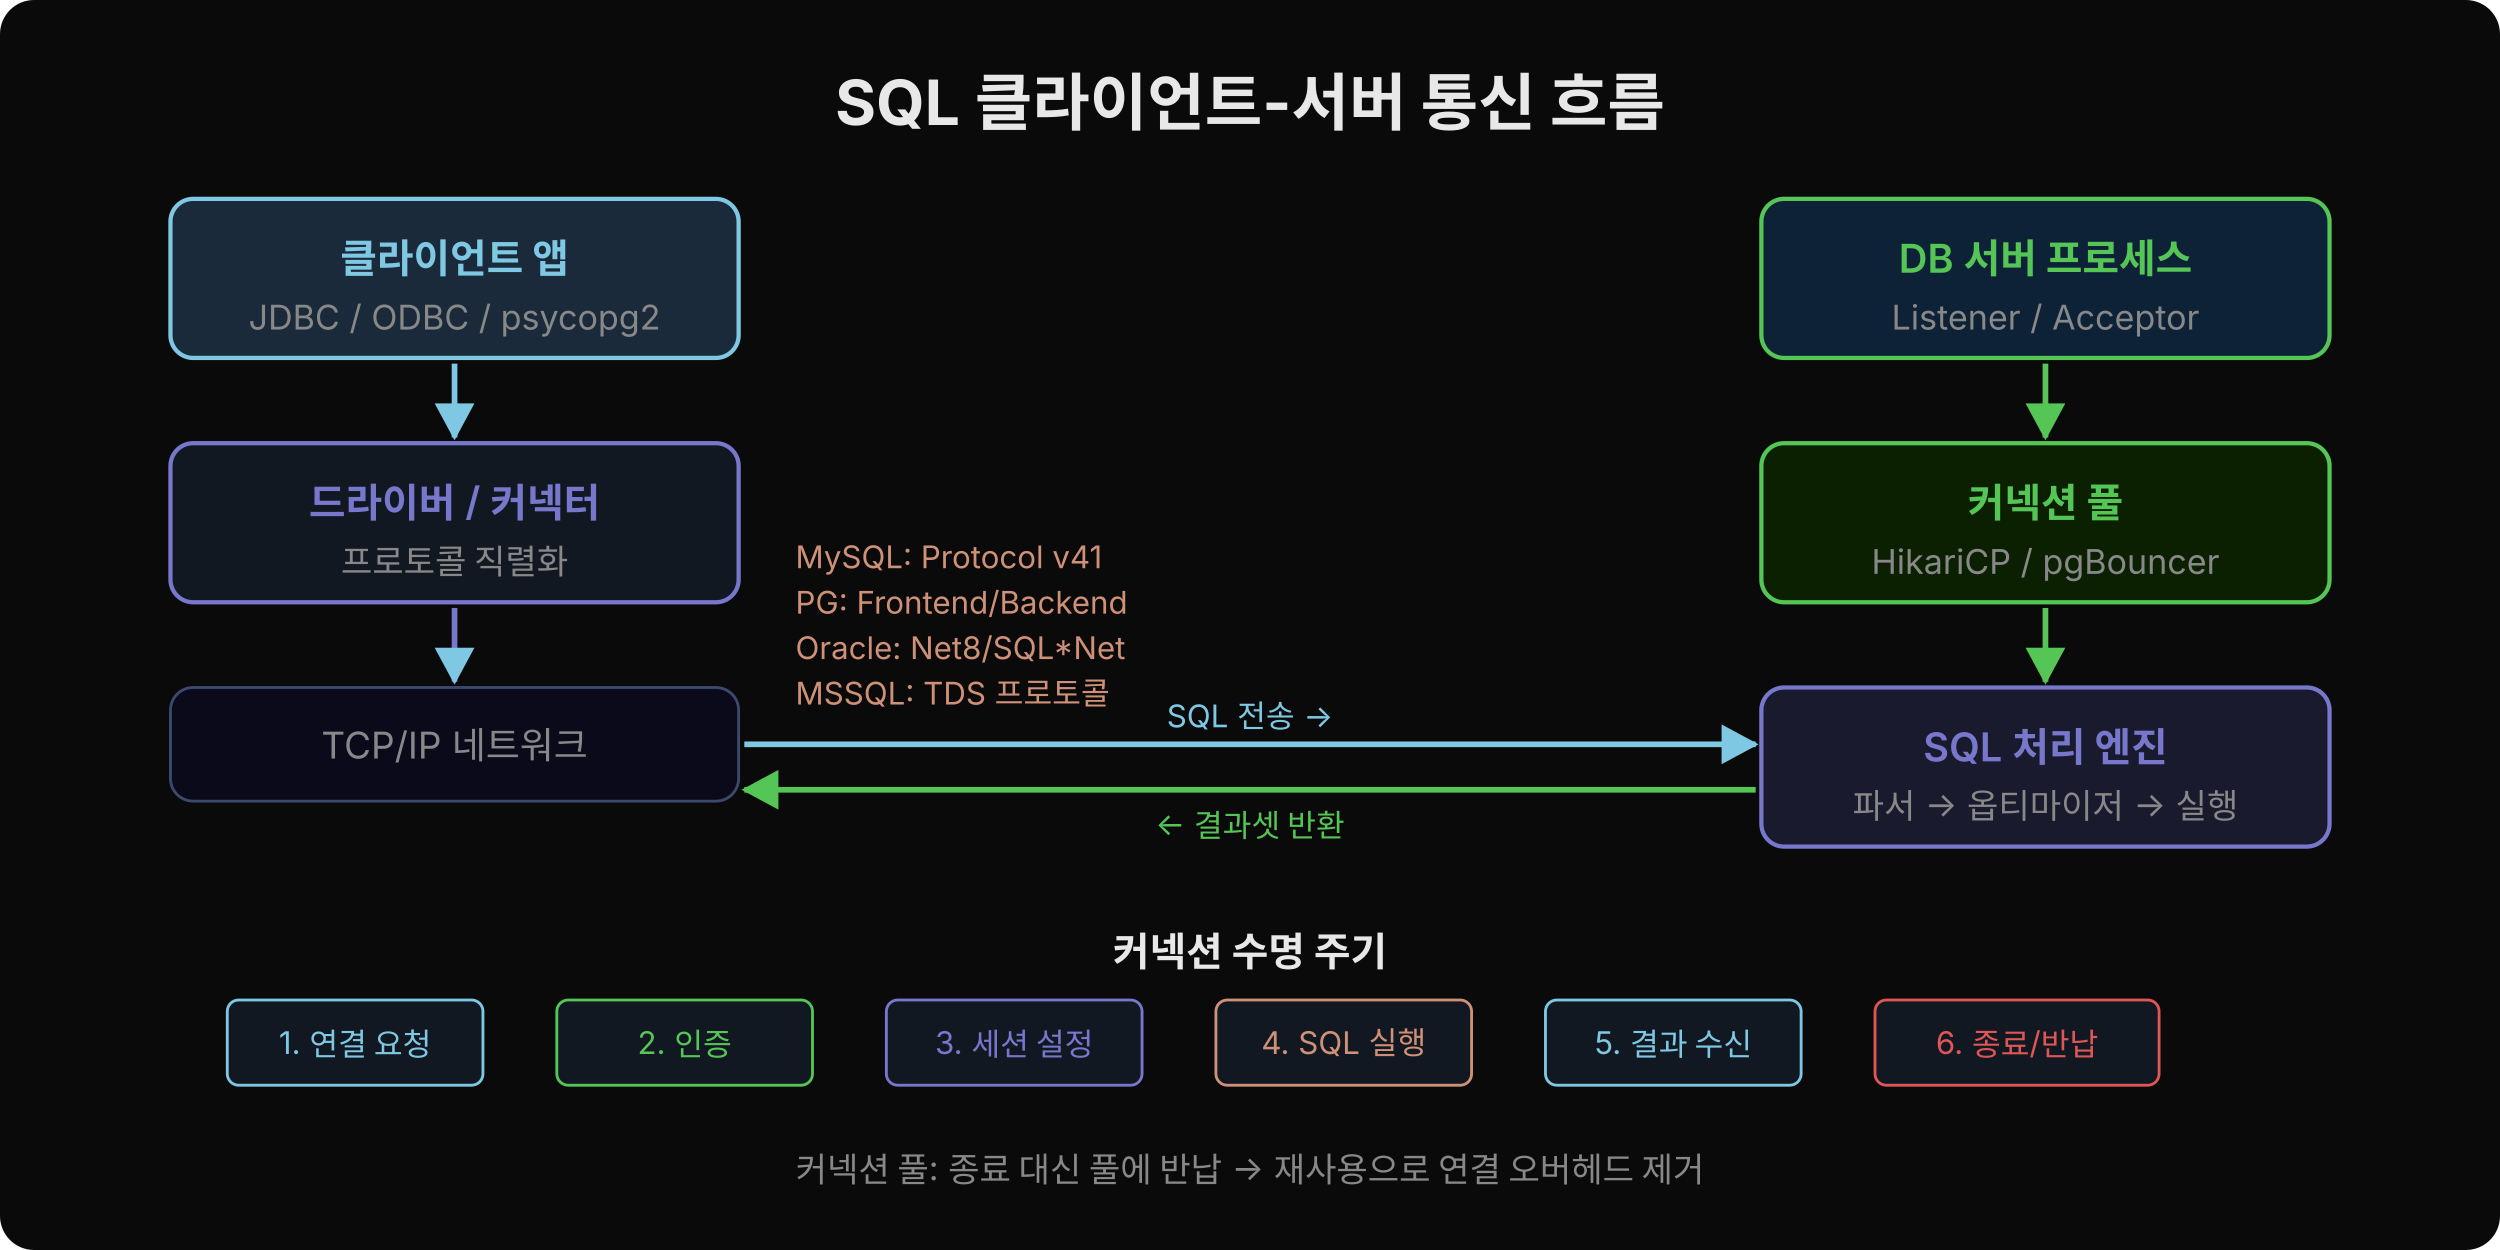
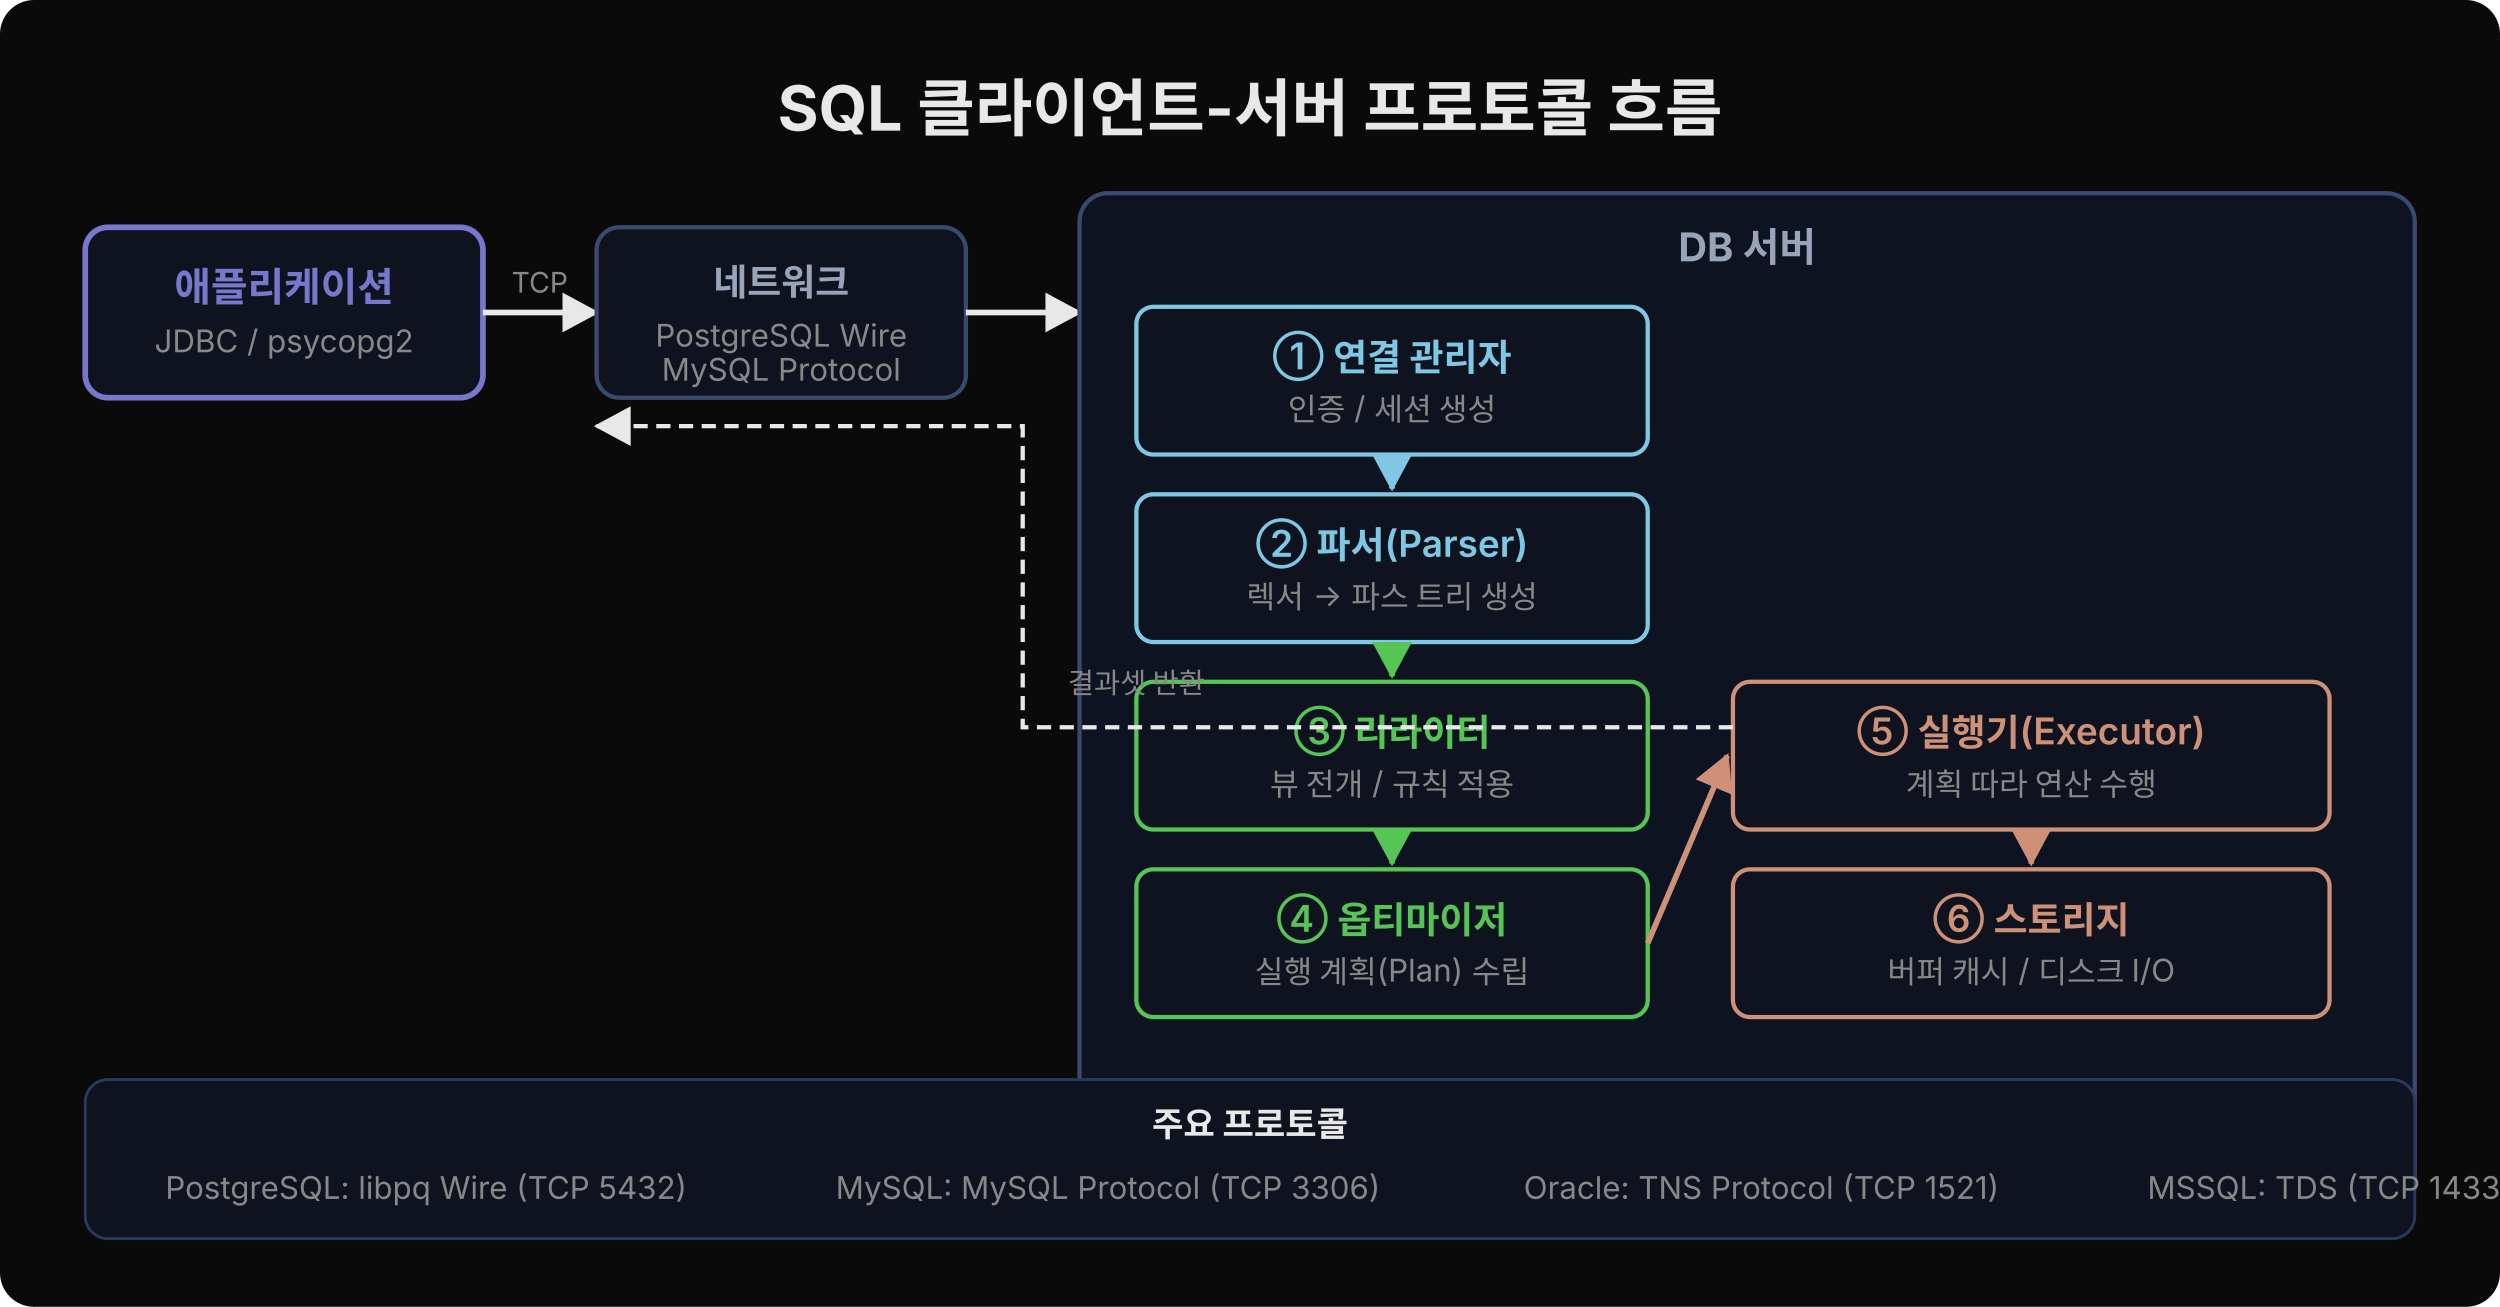
- <svg xmlns="http://www.w3.org/2000/svg" width="880" height="440" viewBox="0 0 880 440">
+ <svg xmlns="http://www.w3.org/2000/svg" width="880" viewBox="0 0 880 460" font-family="'Wanted Sans Variable','Wanted Sans',-apple-system,sans-serif">
+   <rect width="880" height="460" fill="#0a0a0a" rx="12" />
+   <text x="440" y="46" text-anchor="middle" font-size="22" font-weight="700" fill="#e8e8e8">SQL 클라이언트-서버 프로토콜 흐름</text>
  <defs>
-     <marker id="arr" viewBox="0 0 14 14" refX="12" refY="7" markerUnits="userSpaceOnUse" markerWidth="14" markerHeight="14" orient="auto">
+     <marker id="arW" viewBox="0 0 14 14" refX="12" refY="7" markerUnits="userSpaceOnUse" markerWidth="14" markerHeight="14" orient="auto">
+       <path d="M 0 0 L 13 7 L 0 14 z" fill="#e8e8e8" />
+     </marker>
+     <marker id="arC" viewBox="0 0 14 14" refX="12" refY="7" markerUnits="userSpaceOnUse" markerWidth="14" markerHeight="14" orient="auto">
      <path d="M 0 0 L 13 7 L 0 14 z" fill="#7ec8e3" />
    </marker>
-     <marker id="arr2" viewBox="0 0 14 14" refX="12" refY="7" markerUnits="userSpaceOnUse" markerWidth="14" markerHeight="14" orient="auto">
+     <marker id="arG" viewBox="0 0 14 14" refX="12" refY="7" markerUnits="userSpaceOnUse" markerWidth="14" markerHeight="14" orient="auto">
      <path d="M 0 0 L 13 7 L 0 14 z" fill="#55c555" />
    </marker>
+     <marker id="arO" viewBox="0 0 14 14" refX="12" refY="7" markerUnits="userSpaceOnUse" markerWidth="14" markerHeight="14" orient="auto">
+       <path d="M 0 0 L 13 7 L 0 14 z" fill="#ce9178" />
+     </marker>
  </defs>
-   <rect width="880" height="440" fill="#0a0a0a" rx="12" />
-   <text x="440" y="44" font-family="'Wanted Sans Variable','Wanted Sans',-apple-system,sans-serif" font-size="22" font-weight="700" fill="#e8e8e8" text-anchor="middle">SQL 클라이언트-서버 통신 흐름</text>
-   <rect x="60" y="70" width="200" height="56" rx="8" fill="#1a2a3a" stroke="#7ec8e3" stroke-width="1.5" />
-   <text x="160" y="96" font-family="'Wanted Sans Variable','Wanted Sans',-apple-system,sans-serif" font-size="14" font-weight="600" fill="#7ec8e3" text-anchor="middle">클라이언트 앱</text>
-   <text x="160" y="116" font-family="'Wanted Sans Variable','Wanted Sans',-apple-system,sans-serif" font-size="12" fill="#888" text-anchor="middle">JDBC / ODBC / psycopg2</text>
-   <rect x="60" y="156" width="200" height="56" rx="8" fill="#111822" stroke="#7777cc" stroke-width="1.5" />
-   <text x="160" y="182" font-family="'Wanted Sans Variable','Wanted Sans',-apple-system,sans-serif" font-size="14" font-weight="600" fill="#7777cc" text-anchor="middle">드라이버 / 커넥터</text>
-   <text x="160" y="202" font-family="'Wanted Sans Variable','Wanted Sans',-apple-system,sans-serif" font-size="12" fill="#888" text-anchor="middle">프로토콜 직렬화</text>
-   <line x1="160" y1="128" x2="160" y2="154" stroke="#7ec8e3" stroke-width="2" marker-end="url(#arr)" />
-   <rect x="60" y="242" width="200" height="40" rx="8" fill="#0a0a1a" stroke="#3a4a6e" stroke-width="1" />
-   <text x="160" y="267" font-family="'Wanted Sans Variable','Wanted Sans',-apple-system,sans-serif" font-size="13" fill="#888" text-anchor="middle">TCP/IP 네트워크</text>
-   <line x1="160" y1="214" x2="160" y2="240" stroke="#7777cc" stroke-width="2" marker-end="url(#arr)" />
-   <text x="280" y="200" font-family="'Wanted Sans Variable','Wanted Sans',-apple-system,sans-serif" font-size="11" fill="#ce9178">MySQL: Protocol v41</text>
-   <text x="280" y="216" font-family="'Wanted Sans Variable','Wanted Sans',-apple-system,sans-serif" font-size="11" fill="#ce9178">PG: Frontend/Backend</text>
-   <text x="280" y="232" font-family="'Wanted Sans Variable','Wanted Sans',-apple-system,sans-serif" font-size="11" fill="#ce9178">Oracle: Net8/SQL*Net</text>
-   <text x="280" y="248" font-family="'Wanted Sans Variable','Wanted Sans',-apple-system,sans-serif" font-size="11" fill="#ce9178">MSSQL: TDS 프로토콜</text>
-   <rect x="620" y="70" width="200" height="56" rx="8" fill="#0d2137" stroke="#55c555" stroke-width="1.5" />
-   <text x="720" y="96" font-family="'Wanted Sans Variable','Wanted Sans',-apple-system,sans-serif" font-size="14" font-weight="600" fill="#55c555" text-anchor="middle">DB 서버 프로세스</text>
-   <text x="720" y="116" font-family="'Wanted Sans Variable','Wanted Sans',-apple-system,sans-serif" font-size="12" fill="#888" text-anchor="middle">Listener / Acceptor</text>
-   <rect x="620" y="156" width="200" height="56" rx="8" fill="#0a2000" stroke="#55c555" stroke-width="1.5" />
-   <text x="720" y="182" font-family="'Wanted Sans Variable','Wanted Sans',-apple-system,sans-serif" font-size="14" font-weight="600" fill="#55c555" text-anchor="middle">커넥션 풀</text>
-   <text x="720" y="202" font-family="'Wanted Sans Variable','Wanted Sans',-apple-system,sans-serif" font-size="12" fill="#888" text-anchor="middle">HikariCP / pgBouncer</text>
-   <line x1="720" y1="128" x2="720" y2="154" stroke="#55c555" stroke-width="2" marker-end="url(#arr2)" />
-   <rect x="620" y="242" width="200" height="56" rx="8" fill="#1a1a2e" stroke="#7777cc" stroke-width="1.5" />
-   <text x="720" y="268" font-family="'Wanted Sans Variable','Wanted Sans',-apple-system,sans-serif" font-size="14" font-weight="600" fill="#7777cc" text-anchor="middle">SQL 처리 엔진</text>
-   <text x="720" y="288" font-family="'Wanted Sans Variable','Wanted Sans',-apple-system,sans-serif" font-size="12" fill="#888" text-anchor="middle">파서 → 옵티마이저 → 실행</text>
-   <line x1="720" y1="214" x2="720" y2="240" stroke="#55c555" stroke-width="2" marker-end="url(#arr2)" />
-   <line x1="262" y1="262" x2="618" y2="262" stroke="#7ec8e3" stroke-width="2" marker-end="url(#arr)" />
-   <line x1="618" y1="278" x2="262" y2="278" stroke="#55c555" stroke-width="2" marker-end="url(#arr2)" />
-   <text x="440" y="256" font-family="'Wanted Sans Variable','Wanted Sans',-apple-system,sans-serif" font-size="11" fill="#7ec8e3" text-anchor="middle">SQL 전송 →</text>
-   <text x="440" y="294" font-family="'Wanted Sans Variable','Wanted Sans',-apple-system,sans-serif" font-size="11" fill="#55c555" text-anchor="middle">← 결과셋 반환</text>
-   <text x="440" y="340" font-family="'Wanted Sans Variable','Wanted Sans',-apple-system,sans-serif" font-size="14" font-weight="600" fill="#e8e8e8" text-anchor="middle">커넥션 수명 주기</text>
-   <rect x="80" y="352" width="90" height="30" rx="4" fill="#111822" stroke="#7ec8e3" stroke-width="1" />
-   <text x="125" y="371" font-family="'Wanted Sans Variable','Wanted Sans',-apple-system,sans-serif" font-size="11" fill="#7ec8e3" text-anchor="middle">1. 연결 요청</text>
-   <rect x="196" y="352" width="90" height="30" rx="4" fill="#111822" stroke="#55c555" stroke-width="1" />
-   <text x="241" y="371" font-family="'Wanted Sans Variable','Wanted Sans',-apple-system,sans-serif" font-size="11" fill="#55c555" text-anchor="middle">2. 인증</text>
-   <rect x="312" y="352" width="90" height="30" rx="4" fill="#111822" stroke="#7777cc" stroke-width="1" />
-   <text x="357" y="371" font-family="'Wanted Sans Variable','Wanted Sans',-apple-system,sans-serif" font-size="11" fill="#7777cc" text-anchor="middle">3. 세션 설정</text>
-   <rect x="428" y="352" width="90" height="30" rx="4" fill="#111822" stroke="#ce9178" stroke-width="1" />
-   <text x="473" y="371" font-family="'Wanted Sans Variable','Wanted Sans',-apple-system,sans-serif" font-size="11" fill="#ce9178" text-anchor="middle">4. SQL 실행</text>
-   <rect x="544" y="352" width="90" height="30" rx="4" fill="#111822" stroke="#7ec8e3" stroke-width="1" />
-   <text x="589" y="371" font-family="'Wanted Sans Variable','Wanted Sans',-apple-system,sans-serif" font-size="11" fill="#7ec8e3" text-anchor="middle">5. 결과 수신</text>
-   <rect x="660" y="352" width="100" height="30" rx="4" fill="#111822" stroke="#e05555" stroke-width="1" />
-   <text x="710" y="371" font-family="'Wanted Sans Variable','Wanted Sans',-apple-system,sans-serif" font-size="11" fill="#e05555" text-anchor="middle">6. 종료/반납</text>
-   <text x="440" y="416" font-family="'Wanted Sans Variable','Wanted Sans',-apple-system,sans-serif" font-size="12" fill="#888" text-anchor="middle">커넥션 풀: 종료 대신 풀에 반납 → 재사용으로 연결 오버헤드 제거</text>
+   <rect x="30" y="80" width="140" height="60" fill="#0f1320" stroke="#7777cc" stroke-width="2" rx="8" />
+   <text x="100" y="106" text-anchor="middle" font-size="14" font-weight="600" fill="#7777cc">애플리케이션</text>
+   <text x="100" y="124" text-anchor="middle" font-size="11" fill="#888">JDBC / psycopg2</text>
+   <line x1="170" y1="110" x2="210" y2="110" stroke="#e8e8e8" stroke-width="2" marker-end="url(#arW)" />
+   <text x="190" y="103" text-anchor="middle" font-size="10" fill="#888">TCP</text>
+   <rect x="210" y="80" width="130" height="60" fill="#0f1320" stroke="#3a4a6e" stroke-width="1.5" rx="8" />
+   <text x="275" y="104" text-anchor="middle" font-size="13" font-weight="600" fill="#9aa4b8">네트워크</text>
+   <text x="275" y="122" text-anchor="middle" font-size="11" fill="#888">PostgreSQL Wire</text>
+   <text x="275" y="134" text-anchor="middle" font-size="11" fill="#888">MySQL Protocol</text>
+   <line x1="340" y1="110" x2="380" y2="110" stroke="#e8e8e8" stroke-width="2" marker-end="url(#arW)" />
+   <rect x="380" y="68" width="470" height="358" fill="#0d1320" stroke="#3a4a6e" stroke-width="1.5" rx="10" />
+   <text x="615" y="92" text-anchor="middle" font-size="14" font-weight="700" fill="#9aa4b8">DB 서버</text>
+   <rect x="400" y="108" width="180" height="52" fill="#0f1320" stroke="#7ec8e3" stroke-width="1.5" rx="6" />
+   <text x="490" y="130" text-anchor="middle" font-size="13" font-weight="600" fill="#7ec8e3">① 연결 관리자</text>
+   <text x="490" y="148" text-anchor="middle" font-size="11" fill="#888">인증 / 세션 생성</text>
+   <rect x="400" y="174" width="180" height="52" fill="#0f1320" stroke="#7ec8e3" stroke-width="1.5" rx="6" />
+   <text x="490" y="196" text-anchor="middle" font-size="13" font-weight="600" fill="#7ec8e3">② 파서(Parser)</text>
+   <text x="490" y="214" text-anchor="middle" font-size="11" fill="#888">렉서 → 파스 트리 생성</text>
+   <rect x="400" y="240" width="180" height="52" fill="#0f1320" stroke="#55c555" stroke-width="1.5" rx="6" />
+   <text x="490" y="262" text-anchor="middle" font-size="13" font-weight="600" fill="#55c555">③ 리라이터</text>
+   <text x="490" y="280" text-anchor="middle" font-size="11" fill="#888">뷰 전개 / 규칙 적용</text>
+   <rect x="400" y="306" width="180" height="52" fill="#0f1320" stroke="#55c555" stroke-width="1.5" rx="6" />
+   <text x="490" y="328" text-anchor="middle" font-size="13" font-weight="600" fill="#55c555">④ 옵티마이저</text>
+   <text x="490" y="346" text-anchor="middle" font-size="11" fill="#888">실행 계획(Plan) 수립</text>
+   <line x1="490" y1="160" x2="490" y2="172" stroke="#7ec8e3" stroke-width="2" marker-end="url(#arC)" />
+   <line x1="490" y1="226" x2="490" y2="238" stroke="#55c555" stroke-width="2" marker-end="url(#arG)" />
+   <line x1="490" y1="292" x2="490" y2="304" stroke="#55c555" stroke-width="2" marker-end="url(#arG)" />
+   <rect x="610" y="240" width="210" height="52" fill="#0f1320" stroke="#ce9178" stroke-width="1.5" rx="6" />
+   <text x="715" y="262" text-anchor="middle" font-size="13" font-weight="600" fill="#ce9178">⑤ 실행기(Executor)</text>
+   <text x="715" y="280" text-anchor="middle" font-size="11" fill="#888">계획 따라 연산 수행</text>
+   <rect x="610" y="306" width="210" height="52" fill="#0f1320" stroke="#ce9178" stroke-width="1.5" rx="6" />
+   <text x="715" y="328" text-anchor="middle" font-size="13" font-weight="600" fill="#ce9178">⑥ 스토리지</text>
+   <text x="715" y="346" text-anchor="middle" font-size="11" fill="#888">버퍼 캐시 / 디스크 I/O</text>
+   <line x1="580" y1="332" x2="608" y2="266" stroke="#ce9178" stroke-width="2" marker-end="url(#arO)" />
+   <line x1="715" y1="292" x2="715" y2="304" stroke="#ce9178" stroke-width="2" marker-end="url(#arO)" />
+   <path d="M 610 256 L 360 256 L 360 150 L 210 150" stroke="#e8e8e8" stroke-width="1.5" fill="none" stroke-dasharray="5,3" marker-end="url(#arW)" />
+   <text x="400" y="244" text-anchor="middle" font-size="10" fill="#888">결과셋 반환</text>
+   <rect x="30" y="380" width="820" height="56" fill="#0f1320" stroke="#2a3a5e" stroke-width="1" rx="8" />
+   <text x="440" y="400" text-anchor="middle" font-size="12" font-weight="600" fill="#e8e8e8">주요 프로토콜</text>
+   <text x="150" y="422" text-anchor="middle" font-size="11" fill="#888">PostgreSQL: libpq Wire (TCP 5432)</text>
+   <text x="390" y="422" text-anchor="middle" font-size="11" fill="#888">MySQL: MySQL Protocol (TCP 3306)</text>
+   <text x="620" y="422" text-anchor="middle" font-size="11" fill="#888">Oracle: TNS Protocol (TCP 1521)</text>
+   <text x="820" y="422" text-anchor="middle" font-size="11" fill="#888">MSSQL: TDS (TCP 1433)</text>
</svg>
